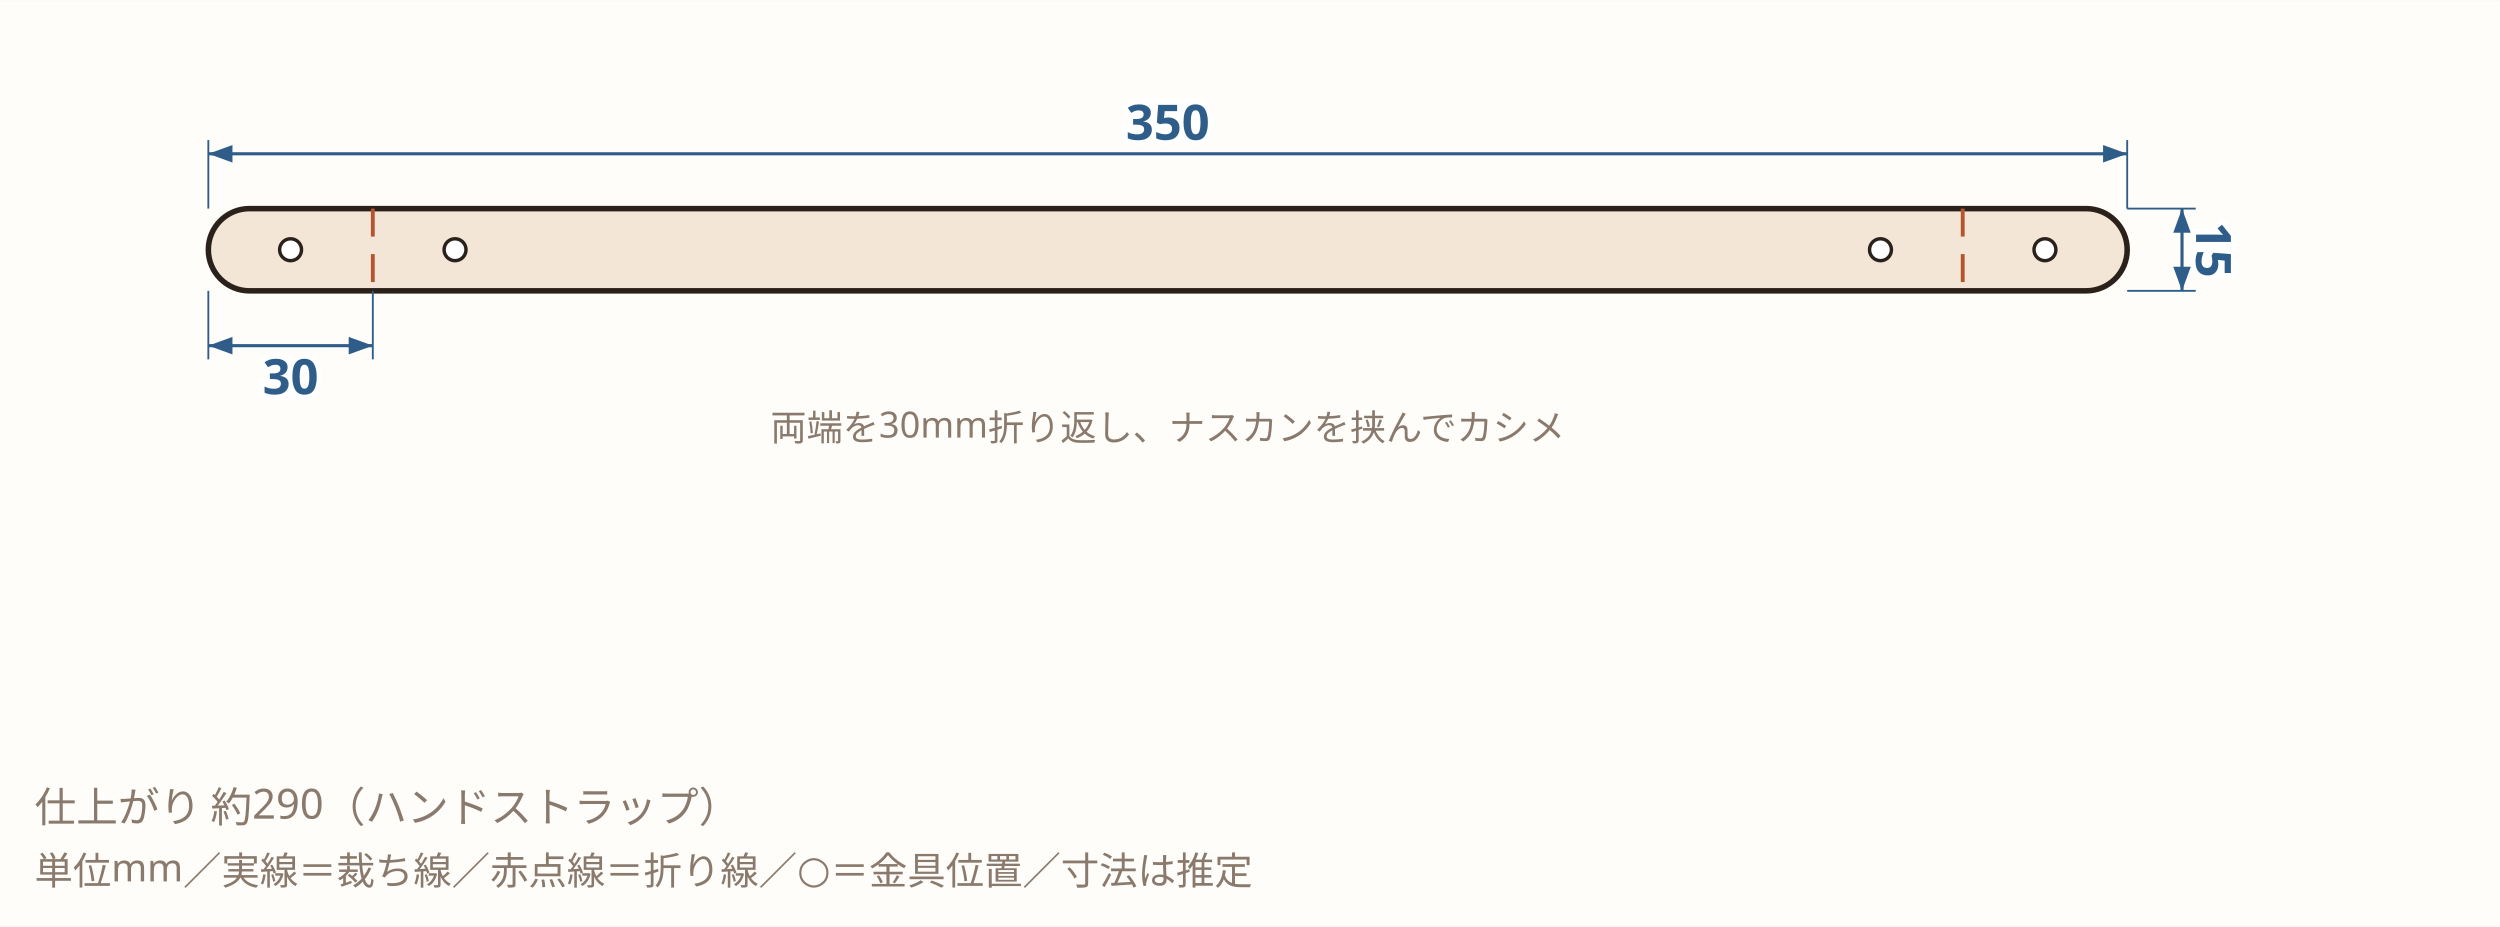
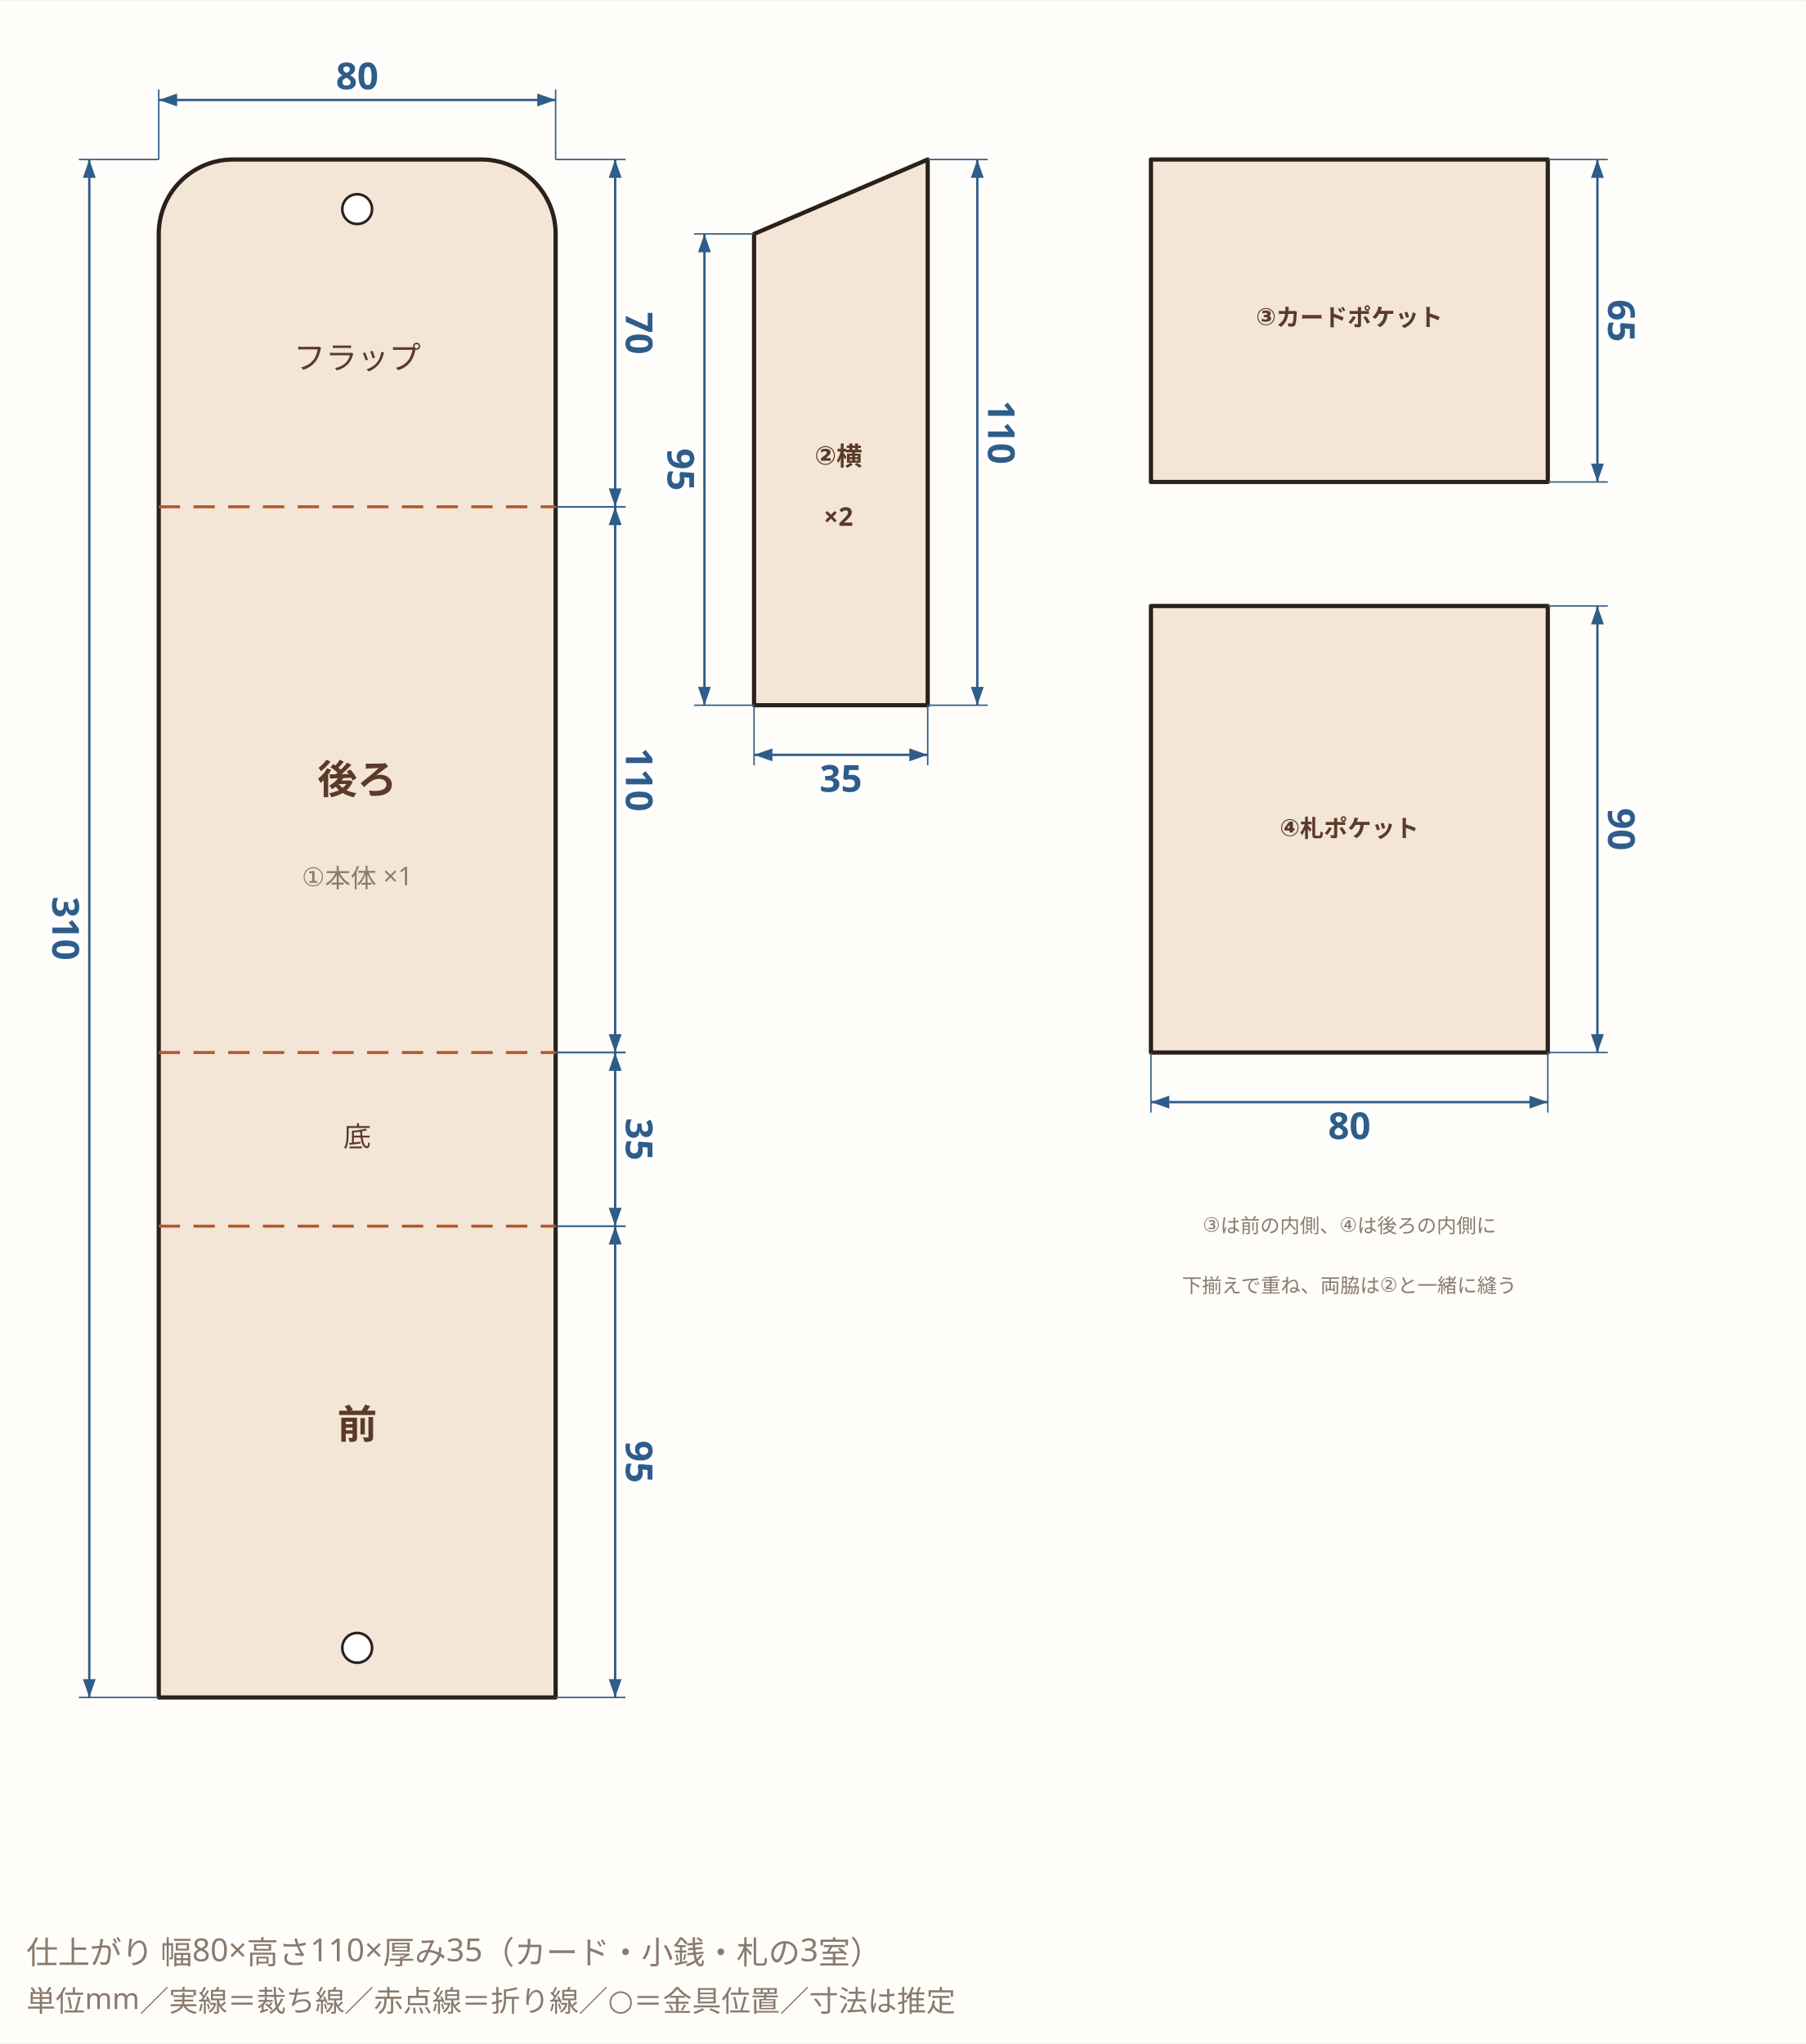
- <svg xmlns="http://www.w3.org/2000/svg" viewBox="-38.0 -38.0 456.0 168.9" width="456" height="169">
-   <rect x="-38.0" y="-38.0" width="456.0" height="168.933" fill="#fffdf9" />
-   <path d="M7.5,0 L342.5,0 A7.5,7.5 0 0 1 350,7.5 L350,7.5 A7.5,7.5 0 0 1 342.5,15 L7.5,15 A7.5,7.5 0 0 1 0,7.5 L0,7.5 A7.5,7.5 0 0 1 7.5,0 Z" fill="#f3e6d6" stroke="#2b211b" stroke-width="1.01" stroke-linejoin="round" />
-   <line x1="30" y1="0" x2="30" y2="15" stroke="#b5552e" stroke-width="0.70" stroke-dasharray="5.1 3.2" />
-   <line x1="320" y1="0" x2="320" y2="15" stroke="#b5552e" stroke-width="0.70" stroke-dasharray="5.1 3.2" />
-   <circle cx="15" cy="7.5" r="2" fill="#fff" stroke="#2b211b" stroke-width="0.63" />
-   <circle cx="45" cy="7.5" r="2" fill="#fff" stroke="#2b211b" stroke-width="0.63" />
-   <circle cx="305" cy="7.5" r="2" fill="#fff" stroke="#2b211b" stroke-width="0.63" />
-   <circle cx="335" cy="7.5" r="2" fill="#fff" stroke="#2b211b" stroke-width="0.63" />
-   <line x1="0.0" y1="0.0" x2="0.0" y2="-12.5" stroke="#2f5d8a" stroke-width="0.34" />
-   <line x1="350.0" y1="0.0" x2="350.0" y2="-12.5" stroke="#2f5d8a" stroke-width="0.34" />
-   <line x1="0.0" y1="-10.0" x2="350.0" y2="-10.0" stroke="#2f5d8a" stroke-width="0.57" />
-   <path d="M0.0,-10.0 L4.4,-8.4 L4.4,-11.6 Z" fill="#2f5d8a" />
-   <path d="M350.0,-10.0 L345.6,-8.4 L345.6,-11.6 Z" fill="#2f5d8a" />
-   <text x="175.0" y="-15.7" font-size="8.9" fill="#2f5d8a" text-anchor="middle" dominant-baseline="middle" font-family="sans-serif" font-weight="700" transform="rotate(0.0 175.0 -15.7)" paint-order="stroke" stroke="#fff" stroke-width="1.9">350</text>
-   <line x1="350.0" y1="0.0" x2="362.5" y2="0.0" stroke="#2f5d8a" stroke-width="0.34" />
-   <line x1="350.0" y1="15.0" x2="362.5" y2="15.0" stroke="#2f5d8a" stroke-width="0.34" />
-   <line x1="360.0" y1="0.0" x2="360.0" y2="15.0" stroke="#2f5d8a" stroke-width="0.57" />
-   <path d="M360.0,0.0 L358.4,4.4 L361.6,4.4 Z" fill="#2f5d8a" />
-   <path d="M360.0,15.0 L358.4,10.6 L361.6,10.6 Z" fill="#2f5d8a" />
-   <text x="365.7" y="7.5" font-size="8.9" fill="#2f5d8a" text-anchor="middle" dominant-baseline="middle" font-family="sans-serif" font-weight="700" transform="rotate(90.0 365.7 7.5)" paint-order="stroke" stroke="#fff" stroke-width="1.9">15</text>
-   <line x1="0.0" y1="15.0" x2="0.0" y2="27.5" stroke="#2f5d8a" stroke-width="0.34" />
-   <line x1="30.0" y1="15.0" x2="30.0" y2="27.5" stroke="#2f5d8a" stroke-width="0.34" />
-   <line x1="0.0" y1="25.0" x2="30.0" y2="25.0" stroke="#2f5d8a" stroke-width="0.57" />
-   <path d="M0.0,25.0 L4.4,26.6 L4.4,23.4 Z" fill="#2f5d8a" />
-   <path d="M30.0,25.0 L25.6,26.6 L25.6,23.4 Z" fill="#2f5d8a" />
-   <text x="15.0" y="30.7" font-size="8.9" fill="#2f5d8a" text-anchor="middle" dominant-baseline="middle" font-family="sans-serif" font-weight="700" transform="rotate(0.0 15.0 30.7)" paint-order="stroke" stroke="#fff" stroke-width="1.9">30</text>
-   <text x="175.0" y="40.0" font-size="6.6" fill="#8a7a6d" text-anchor="middle" dominant-baseline="middle" font-weight="400" font-family="sans-serif">両端を30mm折り返し、ナスカンを挟んでカシメ</text>
-   <text x="-31.7" y="111.9" font-size="7.6" fill="#8a7a6d" font-family="sans-serif">仕上がり 約290（ハンドストラップ）</text>
-   <text x="-31.7" y="123.3" font-size="7.0" fill="#8a7a6d" font-family="sans-serif">単位mm／実線＝裁ち線／赤点線＝折り線／○＝金具位置／寸法は推定</text>
+ <svg xmlns="http://www.w3.org/2000/svg" viewBox="-32.0 -32.0 364.0 411.7" width="364" height="412">
+   <rect x="-32.0" y="-32.0" width="364.0" height="411.733" fill="#fffdf9" />
+   <path d="M15,0 L65,0 A15,15 0 0 1 80,15 L80,310 L0,310 L0,15 A15,15 0 0 1 15,0 Z" fill="#f3e6d6" stroke="#2b211b" stroke-width="0.85" stroke-linejoin="round" />
+   <line x1="0" y1="70" x2="80" y2="70" stroke="#b5552e" stroke-width="0.59" stroke-dasharray="4.3 2.7" />
+   <line x1="0" y1="180" x2="80" y2="180" stroke="#b5552e" stroke-width="0.59" stroke-dasharray="4.3 2.7" />
+   <line x1="0" y1="215" x2="80" y2="215" stroke="#b5552e" stroke-width="0.59" stroke-dasharray="4.3 2.7" />
+   <text x="40.0" y="40.0" font-size="6.4" fill="#5b3a29" text-anchor="middle" dominant-baseline="middle" font-weight="400" font-family="sans-serif">フラップ</text>
+   <text x="40.0" y="125.0" font-size="8.0" fill="#5b3a29" text-anchor="middle" dominant-baseline="middle" font-weight="700" font-family="sans-serif">後ろ</text>
+   <text x="40.0" y="197.0" font-size="5.6" fill="#5b3a29" text-anchor="middle" dominant-baseline="middle" font-weight="400" font-family="sans-serif">底</text>
+   <text x="40.0" y="255.0" font-size="8.0" fill="#5b3a29" text-anchor="middle" dominant-baseline="middle" font-weight="700" font-family="sans-serif">前</text>
+   <text x="40.0" y="145.0" font-size="5.2" fill="#8a7a6d" text-anchor="middle" dominant-baseline="middle" font-weight="400" font-family="sans-serif">①本体 ×1</text>
+   <circle cx="40" cy="10" r="3" fill="#fff" stroke="#2b211b" stroke-width="0.53" />
+   <circle cx="40" cy="300" r="3" fill="#fff" stroke="#2b211b" stroke-width="0.53" />
+   <line x1="0.0" y1="0.0" x2="0.0" y2="-14.1" stroke="#2f5d8a" stroke-width="0.29" />
+   <line x1="80.0" y1="0.0" x2="80.0" y2="-14.1" stroke="#2f5d8a" stroke-width="0.29" />
+   <line x1="0.0" y1="-12.0" x2="80.0" y2="-12.0" stroke="#2f5d8a" stroke-width="0.48" />
+   <path d="M0.0,-12.0 L3.7,-10.7 L3.7,-13.3 Z" fill="#2f5d8a" />
+   <path d="M80.0,-12.0 L76.3,-10.7 L76.3,-13.3 Z" fill="#2f5d8a" />
+   <text x="40.0" y="-16.8" font-size="7.5" fill="#2f5d8a" text-anchor="middle" dominant-baseline="middle" font-family="sans-serif" font-weight="700" transform="rotate(0.0 40.0 -16.8)" paint-order="stroke" stroke="#fff" stroke-width="1.6">80</text>
+   <line x1="0.0" y1="0.0" x2="-16.1" y2="0.0" stroke="#2f5d8a" stroke-width="0.29" />
+   <line x1="0.0" y1="310.0" x2="-16.1" y2="310.0" stroke="#2f5d8a" stroke-width="0.29" />
+   <line x1="-14.0" y1="0.0" x2="-14.0" y2="310.0" stroke="#2f5d8a" stroke-width="0.48" />
+   <path d="M-14.0,0.0 L-15.3,3.7 L-12.7,3.7 Z" fill="#2f5d8a" />
+   <path d="M-14.0,310.0 L-15.3,306.3 L-12.7,306.3 Z" fill="#2f5d8a" />
+   <text x="-18.8" y="155.0" font-size="7.5" fill="#2f5d8a" text-anchor="middle" dominant-baseline="middle" font-family="sans-serif" font-weight="700" transform="rotate(90.0 -18.8 155.0)" paint-order="stroke" stroke="#fff" stroke-width="1.6">310</text>
+   <line x1="80.0" y1="0.0" x2="94.1" y2="0.0" stroke="#2f5d8a" stroke-width="0.29" />
+   <line x1="80.0" y1="70.0" x2="94.1" y2="70.0" stroke="#2f5d8a" stroke-width="0.29" />
+   <line x1="92.0" y1="0.0" x2="92.0" y2="70.0" stroke="#2f5d8a" stroke-width="0.48" />
+   <path d="M92.0,0.0 L90.7,3.7 L93.3,3.7 Z" fill="#2f5d8a" />
+   <path d="M92.0,70.0 L90.7,66.3 L93.3,66.3 Z" fill="#2f5d8a" />
+   <text x="96.8" y="35.0" font-size="7.5" fill="#2f5d8a" text-anchor="middle" dominant-baseline="middle" font-family="sans-serif" font-weight="700" transform="rotate(90.0 96.8 35.0)" paint-order="stroke" stroke="#fff" stroke-width="1.6">70</text>
+   <line x1="80.0" y1="70.0" x2="94.1" y2="70.0" stroke="#2f5d8a" stroke-width="0.29" />
+   <line x1="80.0" y1="180.0" x2="94.1" y2="180.0" stroke="#2f5d8a" stroke-width="0.29" />
+   <line x1="92.0" y1="70.0" x2="92.0" y2="180.0" stroke="#2f5d8a" stroke-width="0.48" />
+   <path d="M92.0,70.0 L90.7,73.7 L93.3,73.7 Z" fill="#2f5d8a" />
+   <path d="M92.0,180.0 L90.7,176.3 L93.3,176.3 Z" fill="#2f5d8a" />
+   <text x="96.8" y="125.0" font-size="7.5" fill="#2f5d8a" text-anchor="middle" dominant-baseline="middle" font-family="sans-serif" font-weight="700" transform="rotate(90.0 96.8 125.0)" paint-order="stroke" stroke="#fff" stroke-width="1.6">110</text>
+   <line x1="80.0" y1="180.0" x2="94.1" y2="180.0" stroke="#2f5d8a" stroke-width="0.29" />
+   <line x1="80.0" y1="215.0" x2="94.1" y2="215.0" stroke="#2f5d8a" stroke-width="0.29" />
+   <line x1="92.0" y1="180.0" x2="92.0" y2="215.0" stroke="#2f5d8a" stroke-width="0.48" />
+   <path d="M92.0,180.0 L90.7,183.7 L93.3,183.7 Z" fill="#2f5d8a" />
+   <path d="M92.0,215.0 L90.7,211.3 L93.3,211.3 Z" fill="#2f5d8a" />
+   <text x="96.8" y="197.5" font-size="7.5" fill="#2f5d8a" text-anchor="middle" dominant-baseline="middle" font-family="sans-serif" font-weight="700" transform="rotate(90.0 96.8 197.5)" paint-order="stroke" stroke="#fff" stroke-width="1.6">35</text>
+   <line x1="80.0" y1="215.0" x2="94.1" y2="215.0" stroke="#2f5d8a" stroke-width="0.29" />
+   <line x1="80.0" y1="310.0" x2="94.1" y2="310.0" stroke="#2f5d8a" stroke-width="0.29" />
+   <line x1="92.0" y1="215.0" x2="92.0" y2="310.0" stroke="#2f5d8a" stroke-width="0.48" />
+   <path d="M92.0,215.0 L90.7,218.7 L93.3,218.7 Z" fill="#2f5d8a" />
+   <path d="M92.0,310.0 L90.7,306.3 L93.3,306.3 Z" fill="#2f5d8a" />
+   <text x="96.8" y="262.5" font-size="7.5" fill="#2f5d8a" text-anchor="middle" dominant-baseline="middle" font-family="sans-serif" font-weight="700" transform="rotate(90.0 96.8 262.5)" paint-order="stroke" stroke="#fff" stroke-width="1.6">95</text>
+   <path d="M120.0,15.0 L155.0,0.0 L155.0,110.0 L120.0,110.0 Z" fill="#f3e6d6" stroke="#2b211b" stroke-width="0.85" stroke-linejoin="round" />
+   <text x="137.0" y="60.0" font-size="5.2" fill="#5b3a29" text-anchor="middle" dominant-baseline="middle" font-weight="700" font-family="sans-serif">②横</text>
+   <text x="137.0" y="72.0" font-size="5.2" fill="#5b3a29" text-anchor="middle" dominant-baseline="middle" font-weight="700" font-family="sans-serif">×2</text>
+   <line x1="120.0" y1="110.0" x2="120.0" y2="122.1" stroke="#2f5d8a" stroke-width="0.29" />
+   <line x1="155.0" y1="110.0" x2="155.0" y2="122.1" stroke="#2f5d8a" stroke-width="0.29" />
+   <line x1="120.0" y1="120.0" x2="155.0" y2="120.0" stroke="#2f5d8a" stroke-width="0.48" />
+   <path d="M120.0,120.0 L123.7,121.3 L123.7,118.7 Z" fill="#2f5d8a" />
+   <path d="M155.0,120.0 L151.3,121.3 L151.3,118.7 Z" fill="#2f5d8a" />
+   <text x="137.5" y="124.8" font-size="7.5" fill="#2f5d8a" text-anchor="middle" dominant-baseline="middle" font-family="sans-serif" font-weight="700" transform="rotate(0.0 137.5 124.8)" paint-order="stroke" stroke="#fff" stroke-width="1.6">35</text>
+   <line x1="155.0" y1="0.0" x2="167.1" y2="0.0" stroke="#2f5d8a" stroke-width="0.29" />
+   <line x1="155.0" y1="110.0" x2="167.1" y2="110.0" stroke="#2f5d8a" stroke-width="0.29" />
+   <line x1="165.0" y1="0.0" x2="165.0" y2="110.0" stroke="#2f5d8a" stroke-width="0.48" />
+   <path d="M165.0,0.0 L163.7,3.7 L166.3,3.7 Z" fill="#2f5d8a" />
+   <path d="M165.0,110.0 L163.7,106.3 L166.3,106.3 Z" fill="#2f5d8a" />
+   <text x="169.8" y="55.0" font-size="7.5" fill="#2f5d8a" text-anchor="middle" dominant-baseline="middle" font-family="sans-serif" font-weight="700" transform="rotate(90.0 169.8 55.0)" paint-order="stroke" stroke="#fff" stroke-width="1.6">110</text>
+   <line x1="120.0" y1="110.0" x2="107.9" y2="110.0" stroke="#2f5d8a" stroke-width="0.29" />
+   <line x1="120.0" y1="15.0" x2="107.9" y2="15.0" stroke="#2f5d8a" stroke-width="0.29" />
+   <line x1="110.0" y1="110.0" x2="110.0" y2="15.0" stroke="#2f5d8a" stroke-width="0.48" />
+   <path d="M110.0,110.0 L111.3,106.3 L108.7,106.3 Z" fill="#2f5d8a" />
+   <path d="M110.0,15.0 L111.3,18.7 L108.7,18.7 Z" fill="#2f5d8a" />
+   <text x="105.2" y="62.5" font-size="7.5" fill="#2f5d8a" text-anchor="middle" dominant-baseline="middle" font-family="sans-serif" font-weight="700" transform="rotate(90.0 105.2 62.5)" paint-order="stroke" stroke="#fff" stroke-width="1.6">95</text>
+   <path d="M200,0 L280,0 L280,65 L200,65 L200,0 Z" fill="#f3e6d6" stroke="#2b211b" stroke-width="0.85" stroke-linejoin="round" />
+   <text x="240.0" y="32.0" font-size="4.8" fill="#5b3a29" text-anchor="middle" dominant-baseline="middle" font-weight="700" font-family="sans-serif">③カードポケット</text>
+   <line x1="280.0" y1="0.0" x2="292.1" y2="0.0" stroke="#2f5d8a" stroke-width="0.29" />
+   <line x1="280.0" y1="65.0" x2="292.1" y2="65.0" stroke="#2f5d8a" stroke-width="0.29" />
+   <line x1="290.0" y1="0.0" x2="290.0" y2="65.0" stroke="#2f5d8a" stroke-width="0.48" />
+   <path d="M290.0,0.0 L288.7,3.7 L291.3,3.7 Z" fill="#2f5d8a" />
+   <path d="M290.0,65.0 L288.7,61.3 L291.3,61.3 Z" fill="#2f5d8a" />
+   <text x="294.8" y="32.5" font-size="7.5" fill="#2f5d8a" text-anchor="middle" dominant-baseline="middle" font-family="sans-serif" font-weight="700" transform="rotate(90.0 294.8 32.5)" paint-order="stroke" stroke="#fff" stroke-width="1.6">65</text>
+   <path d="M200,90 L280,90 L280,180 L200,180 L200,90 Z" fill="#f3e6d6" stroke="#2b211b" stroke-width="0.85" stroke-linejoin="round" />
+   <text x="240.0" y="135.0" font-size="4.8" fill="#5b3a29" text-anchor="middle" dominant-baseline="middle" font-weight="700" font-family="sans-serif">④札ポケット</text>
+   <line x1="280.0" y1="90.0" x2="292.1" y2="90.0" stroke="#2f5d8a" stroke-width="0.29" />
+   <line x1="280.0" y1="180.0" x2="292.1" y2="180.0" stroke="#2f5d8a" stroke-width="0.29" />
+   <line x1="290.0" y1="90.0" x2="290.0" y2="180.0" stroke="#2f5d8a" stroke-width="0.48" />
+   <path d="M290.0,90.0 L288.7,93.7 L291.3,93.7 Z" fill="#2f5d8a" />
+   <path d="M290.0,180.0 L288.7,176.3 L291.3,176.3 Z" fill="#2f5d8a" />
+   <text x="294.8" y="135.0" font-size="7.5" fill="#2f5d8a" text-anchor="middle" dominant-baseline="middle" font-family="sans-serif" font-weight="700" transform="rotate(90.0 294.8 135.0)" paint-order="stroke" stroke="#fff" stroke-width="1.6">90</text>
+   <line x1="200.0" y1="180.0" x2="200.0" y2="192.1" stroke="#2f5d8a" stroke-width="0.29" />
+   <line x1="280.0" y1="180.0" x2="280.0" y2="192.1" stroke="#2f5d8a" stroke-width="0.29" />
+   <line x1="200.0" y1="190.0" x2="280.0" y2="190.0" stroke="#2f5d8a" stroke-width="0.48" />
+   <path d="M200.0,190.0 L203.7,191.3 L203.7,188.7 Z" fill="#2f5d8a" />
+   <path d="M280.0,190.0 L276.3,191.3 L276.3,188.7 Z" fill="#2f5d8a" />
+   <text x="240.0" y="194.8" font-size="7.5" fill="#2f5d8a" text-anchor="middle" dominant-baseline="middle" font-family="sans-serif" font-weight="700" transform="rotate(0.0 240.0 194.8)" paint-order="stroke" stroke="#fff" stroke-width="1.6">80</text>
+   <text x="240.0" y="215.0" font-size="4.0" fill="#8a7a6d" text-anchor="middle" dominant-baseline="middle" font-weight="400" font-family="sans-serif">③は前の内側、④は後ろの内側に</text>
+   <text x="240.0" y="227.0" font-size="4.0" fill="#8a7a6d" text-anchor="middle" dominant-baseline="middle" font-weight="400" font-family="sans-serif">下揃えで重ね、両脇は②と一緒に縫う</text>
+   <text x="-26.7" y="363.7" font-size="6.4" fill="#8a7a6d" font-family="sans-serif">仕上がり 幅80×高さ110×厚み35（カード・小銭・札の3室）</text>
+   <text x="-26.7" y="373.3" font-size="5.9" fill="#8a7a6d" font-family="sans-serif">単位mm／実線＝裁ち線／赤点線＝折り線／○＝金具位置／寸法は推定</text>
</svg>
